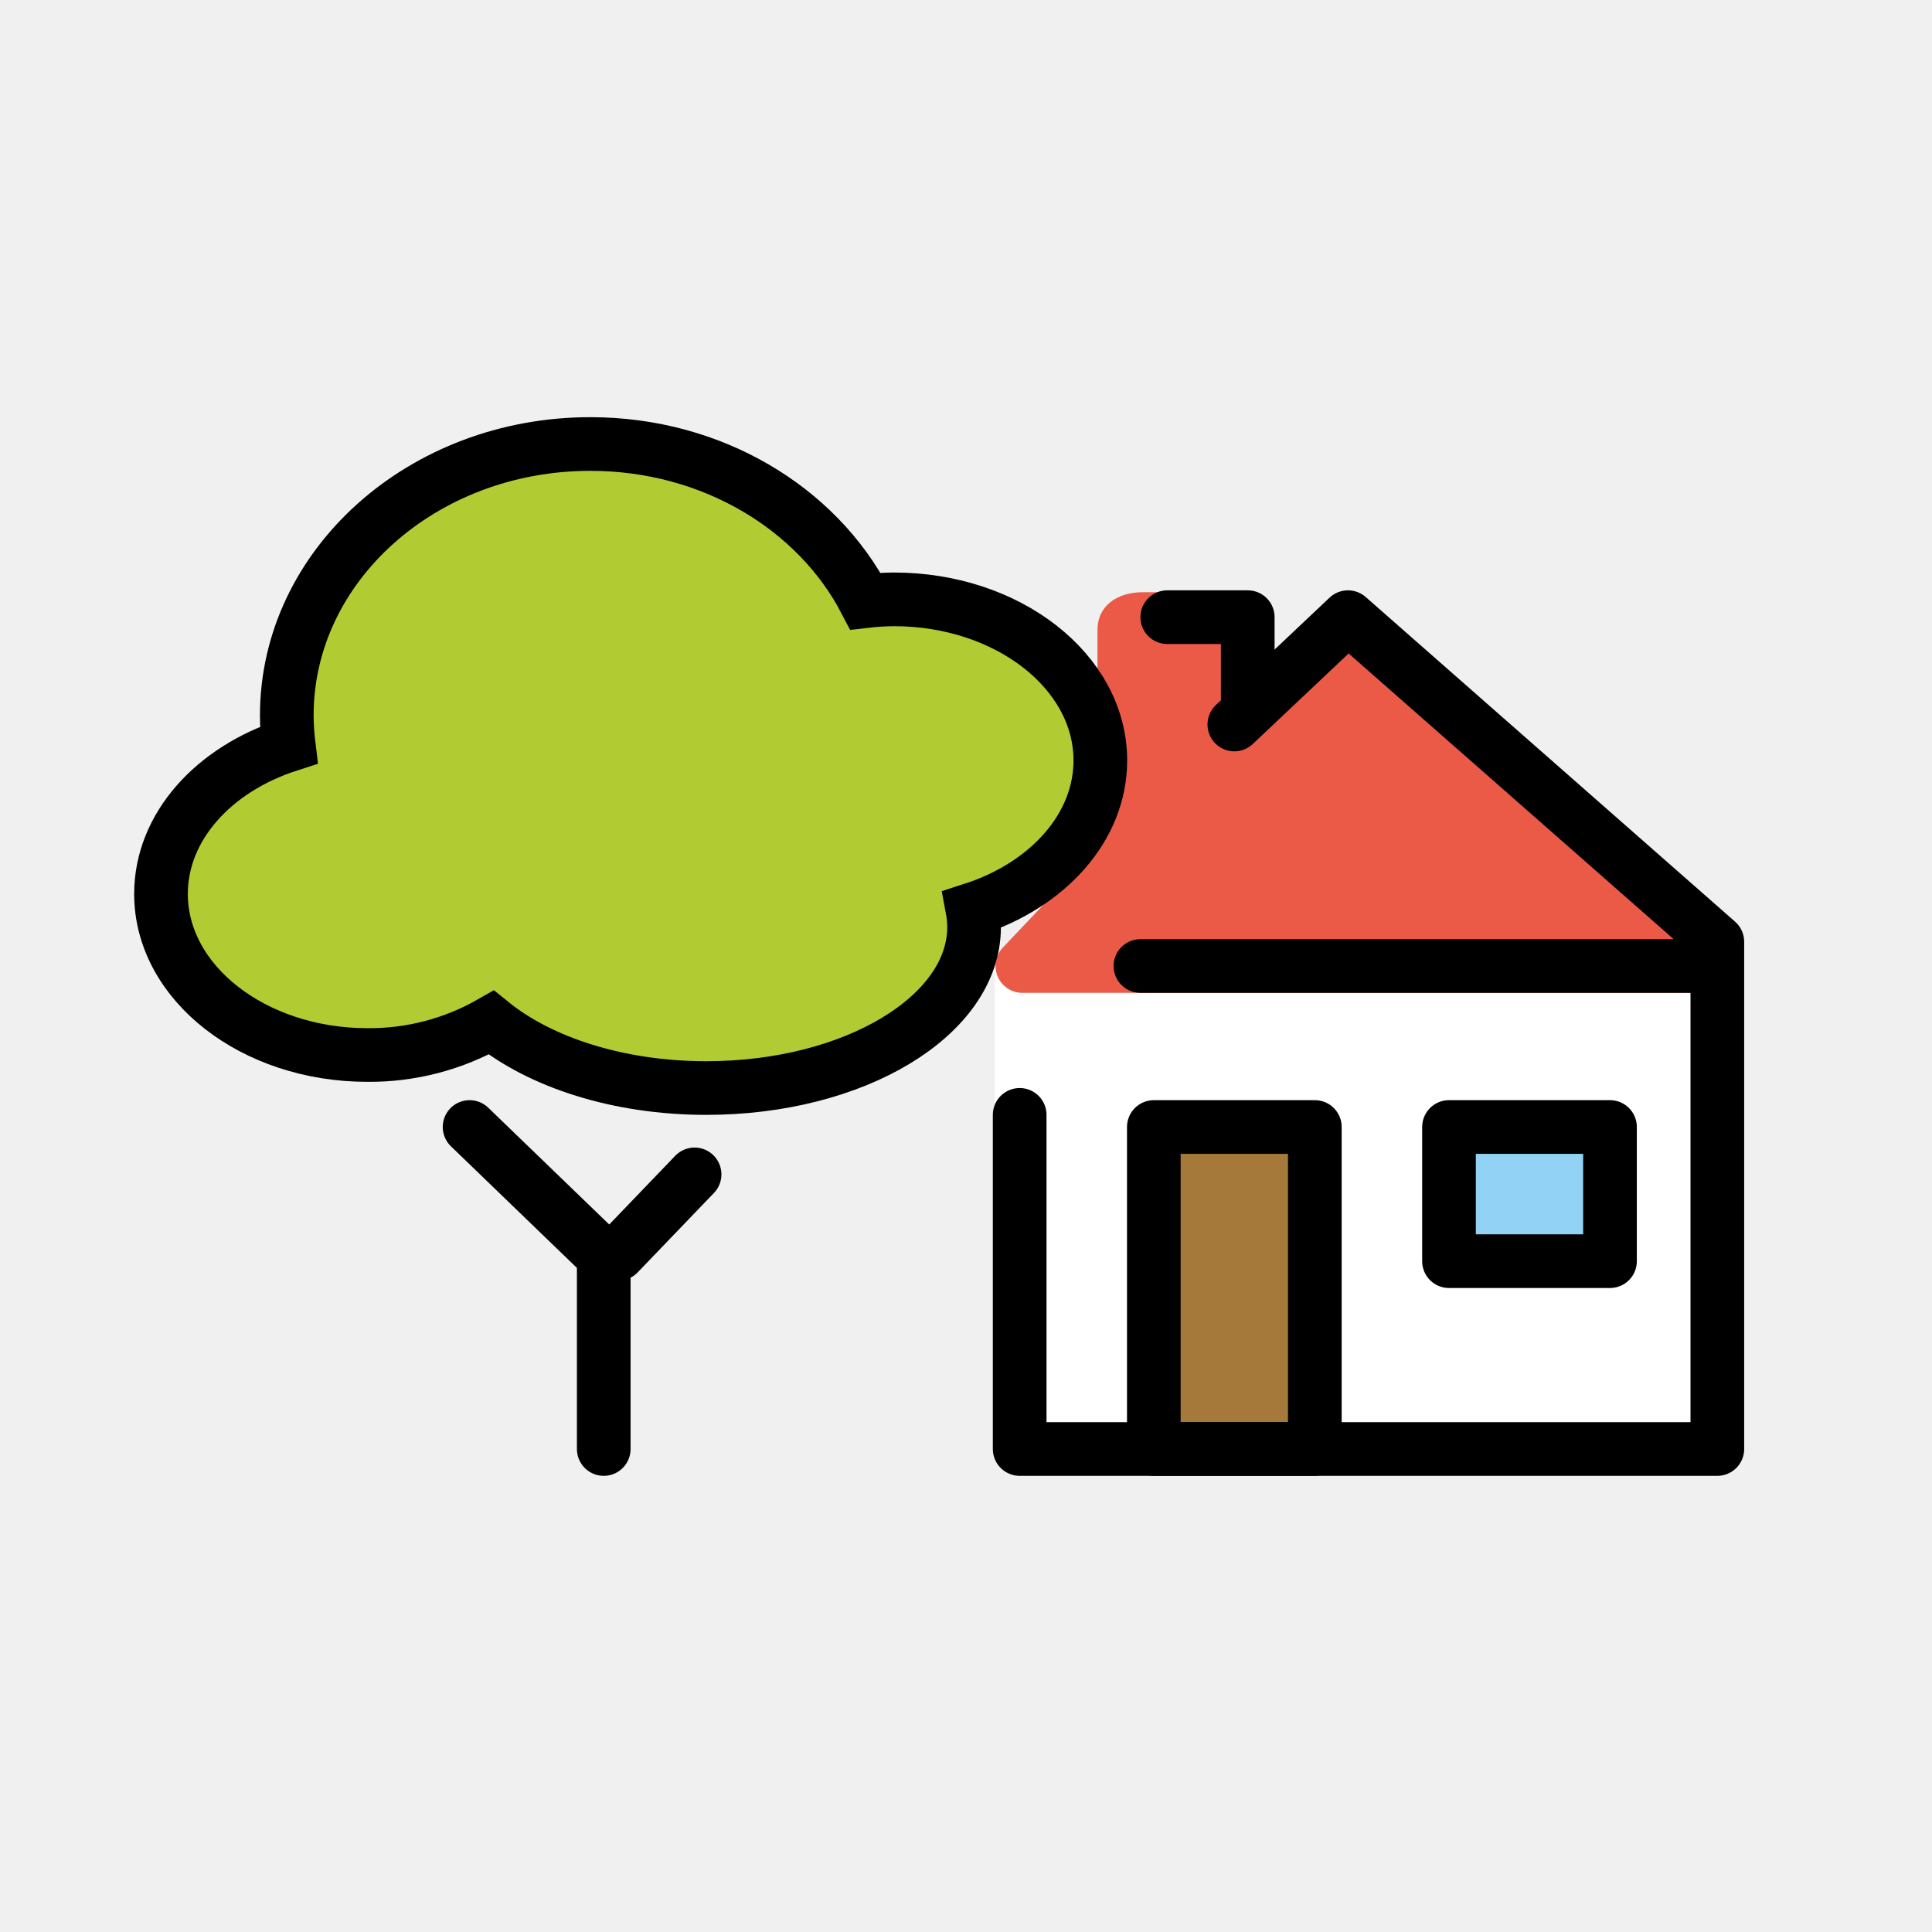
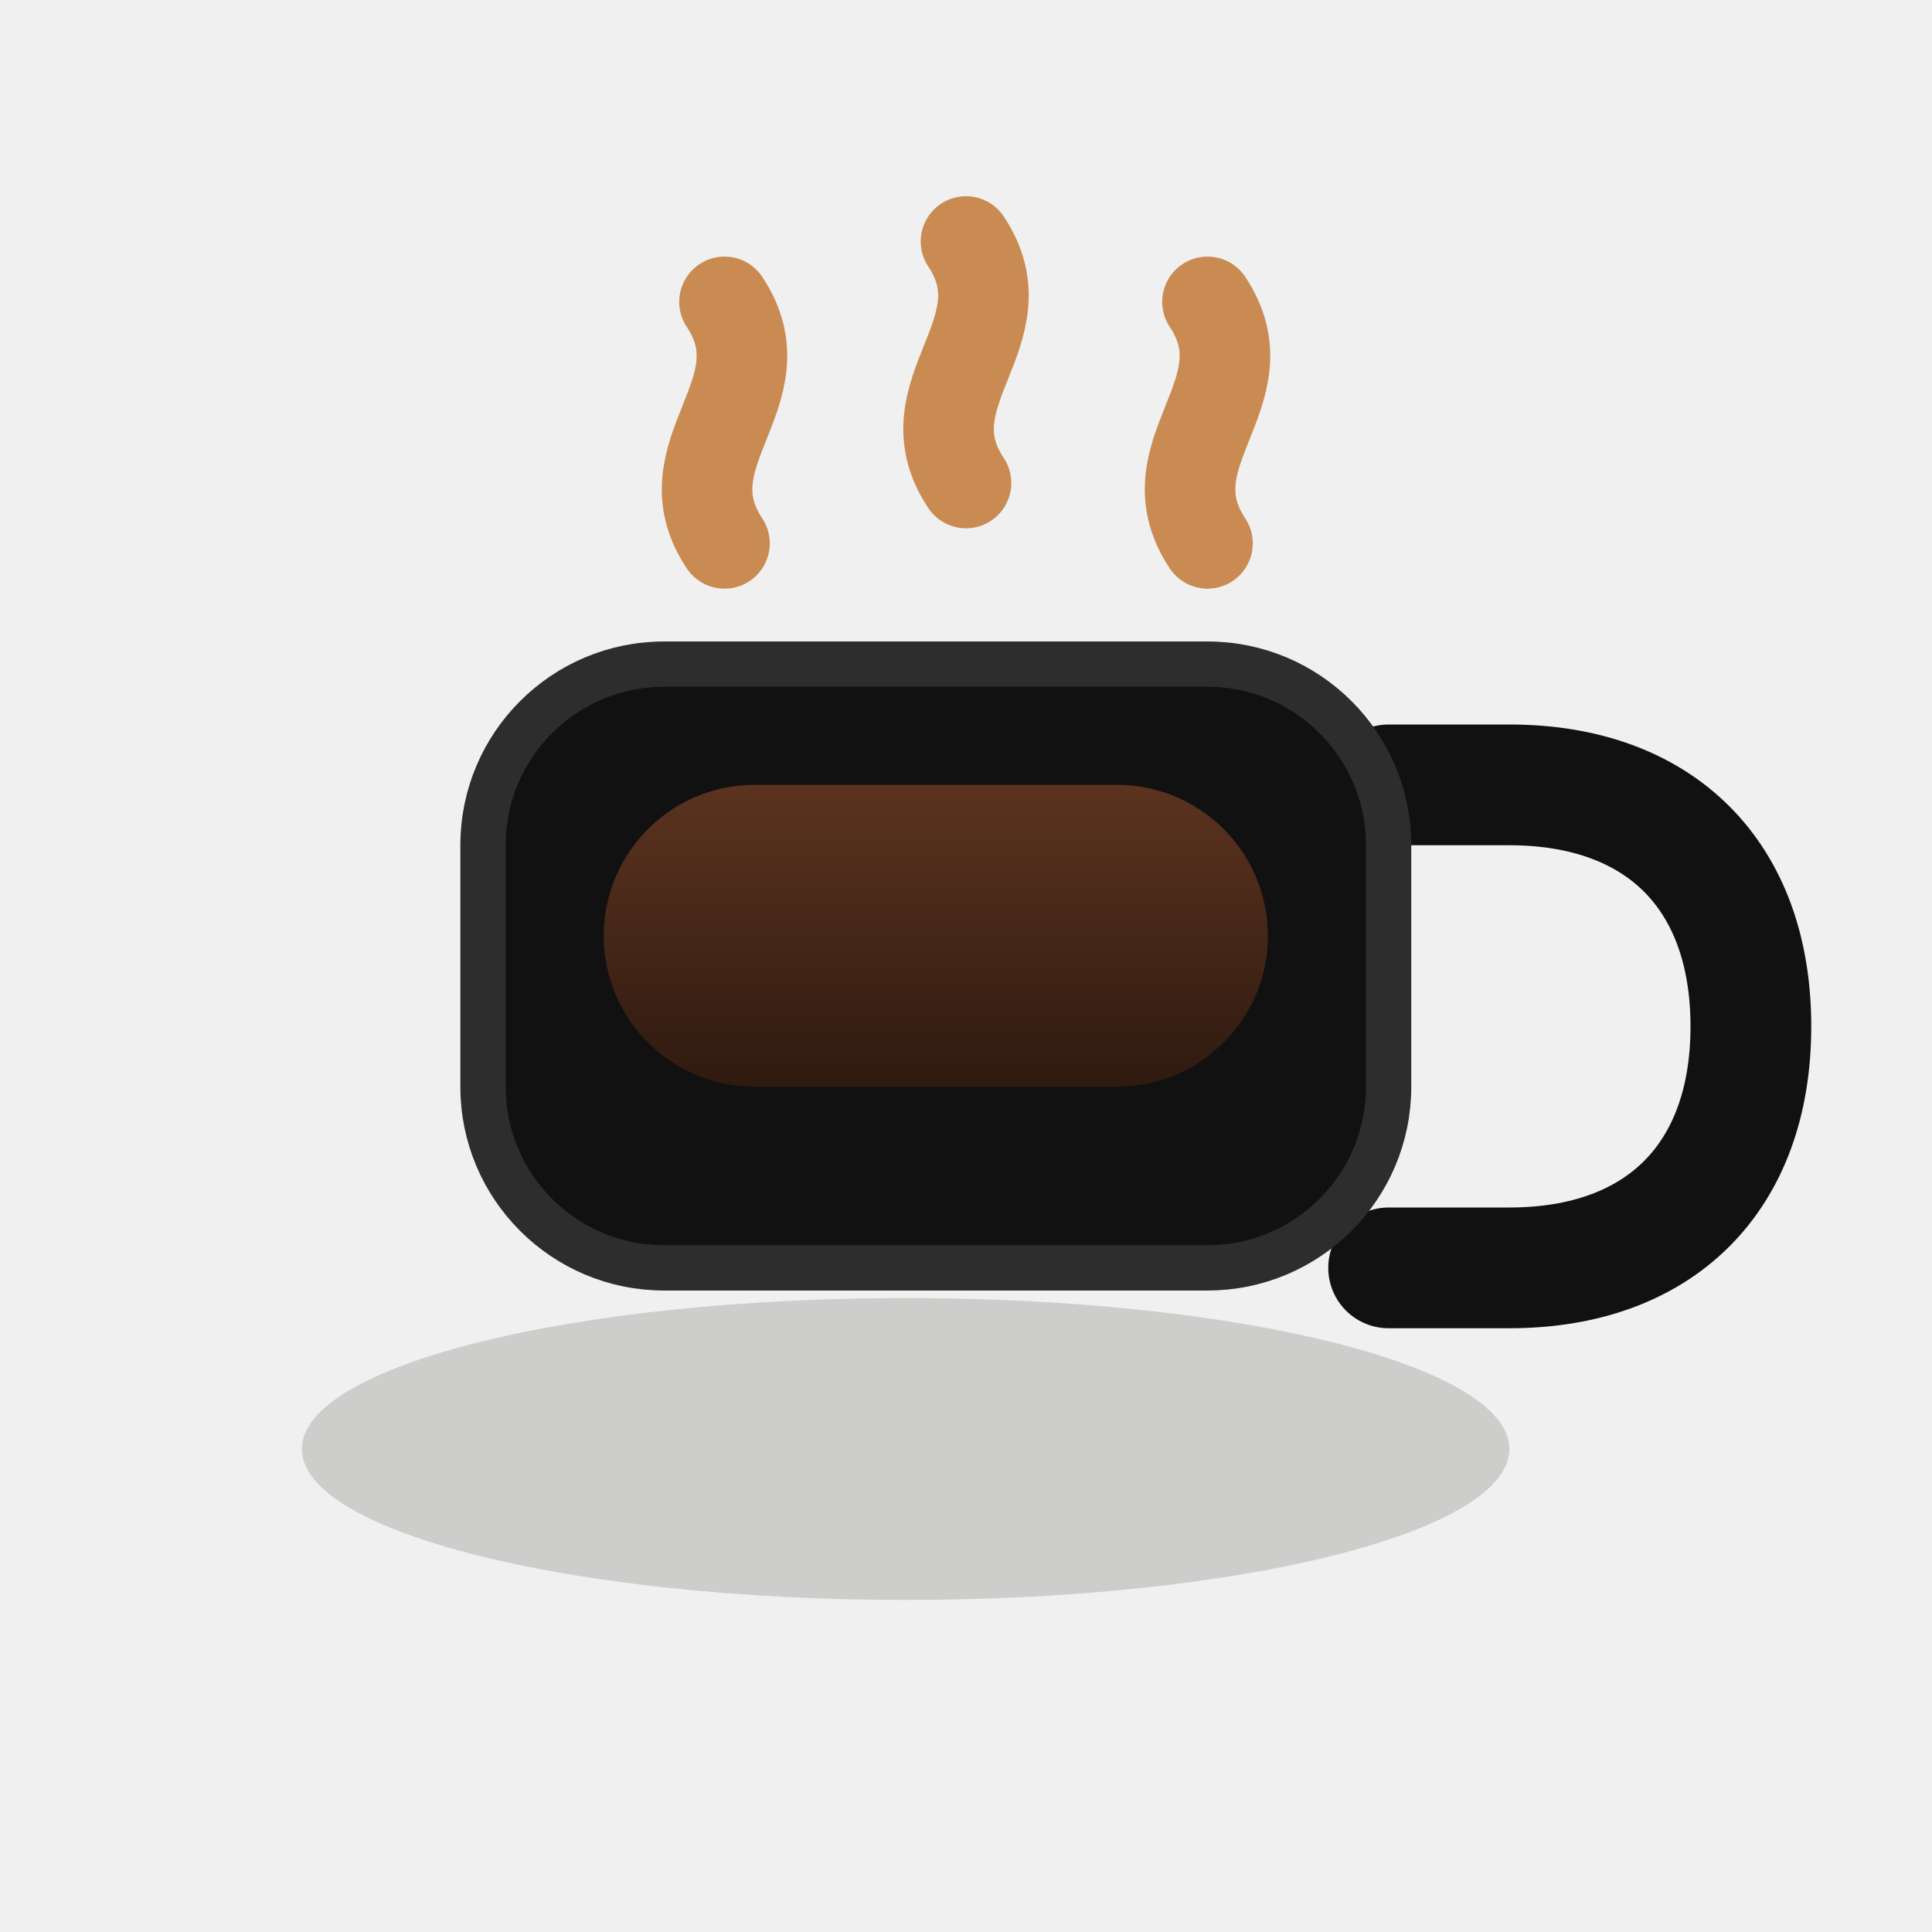
- <svg xmlns="http://www.w3.org/2000/svg" id="emoji" viewBox="0 0 72 72" version="1.1">
-   <g id="color">
-     <rect x="37.075" y="36.053" width="26.884" height="18.114" fill="#FFFFFF" />
-     <polygon fill="#EA5A47" stroke="#EA5A47" stroke-linecap="round" stroke-linejoin="round" stroke-miterlimit="10" stroke-width="2" points="50.235,23.2 38.1,36 63.5,36" />
-     <path fill="#EA5A47" d="M47.3,26l-6.4,6.059v-8.573c0-0.931,0.755-1.416,1.686-1.416h3.028 c0.931,0,1.686,0.485,1.686,1.416C47.3,23.486,47.3,26,47.3,26z" />
-     <rect x="43" y="42" width="6" height="12" fill="#A57939" />
-     <rect x="54" y="42" width="6" height="5" fill="#92D3F5" />
-     <path fill="#B1CC33" d="M41.006,28.339c0-3.312-3.445-6.003-7.694-6.003c-0.355,0.003-0.71,0.025-1.062,0.066 c-1.8-3.455-5.707-5.855-10.25-5.855c-6.248,0-11.312,4.529-11.312,10.114c0.001,0.369,0.025,0.738,0.07,1.104 C7.966,28.666,6,30.81,6,33.314c0,3.312,3.445,6.003,7.694,6.003c1.615,0.014,3.206-0.402,4.614-1.207 c1.818,1.477,4.726,2.438,8.015,2.438c5.511,0,9.978-2.688,9.978-6.003c-0.001-0.219-0.021-0.438-0.061-0.653 C39.036,32.99,41.006,30.845,41.006,28.339z" />
-   </g>
-   <g id="hair" />
-   <g id="skin" />
-   <g id="skin-shadow" />
-   <g id="line">
-     <polyline fill="none" stroke="#000000" stroke-linecap="round" stroke-linejoin="round" stroke-miterlimit="10" stroke-width="2" points="46,27 50.235,23 64,35.098 64,54 38,54 38,41.548" />
-     <rect x="43" y="42" width="6" height="12" fill="none" stroke="#000000" stroke-linecap="round" stroke-linejoin="round" stroke-miterlimit="10" stroke-width="2" />
-     <rect x="54" y="42" width="6" height="5" fill="none" stroke="#000000" stroke-linecap="round" stroke-linejoin="round" stroke-miterlimit="10" stroke-width="2" />
-     <polyline fill="none" stroke="#000000" stroke-linecap="round" stroke-linejoin="round" stroke-miterlimit="10" stroke-width="2" points="43.5,23 46.5,23 46.5,26" />
-     <path fill="none" stroke="#000000" stroke-miterlimit="10" stroke-width="2" d="M31.245,39.34" />
-     <polyline fill="none" stroke="#000000" stroke-linecap="round" stroke-linejoin="round" stroke-width="2" points="22.5,54 22.5,46.827 17.5,42" />
-     <line x1="23.041" x2="25.885" y1="46.727" y2="43.766" fill="none" stroke="#000000" stroke-linecap="round" stroke-linejoin="round" stroke-width="2" />
-     <path fill="none" stroke="#000000" stroke-linecap="round" stroke-miterlimit="10" stroke-width="2" d="M41.006,28.339 c0-3.312-3.445-6.003-7.694-6.003c-0.355,0.003-0.71,0.025-1.062,0.066c-1.8-3.455-5.707-5.855-10.25-5.855 c-6.248,0-11.312,4.529-11.312,10.114c0.001,0.369,0.025,0.738,0.07,1.104C7.966,28.666,6,30.81,6,33.314 c0,3.312,3.445,6.003,7.694,6.003c1.615,0.014,3.206-0.402,4.614-1.207c1.818,1.477,4.726,2.438,8.015,2.438 c5.511,0,9.978-2.688,9.978-6.003c-0.001-0.219-0.021-0.438-0.061-0.653 C39.036,32.99,41.006,30.845,41.006,28.339z" />
-     <line x1="63.5" x2="42.5" y1="36" y2="36" fill="none" stroke="#000000" stroke-linecap="round" stroke-linejoin="round" stroke-miterlimit="10" stroke-width="2" />
-   </g>
+ <svg xmlns="http://www.w3.org/2000/svg" viewBox="0 0 64 64" role="img" aria-labelledby="title desc">
+   <defs>
+     <linearGradient id="coffee" x1="0" y1="0" x2="0" y2="1">
+       <stop offset="0" stop-color="#5b331f" />
+       <stop offset="1" stop-color="#2f1a10" />
+     </linearGradient>
+   </defs>
+   <rect width="64" height="64" fill="none" />
+   <path d="M24 18c-2-3 2-5 0-8" fill="none" stroke="#c98b52" stroke-width="3" stroke-linecap="round" />
+   <path d="M32 16c-2-3 2-5 0-8" fill="none" stroke="#c98b52" stroke-width="3" stroke-linecap="round" />
+   <path d="M40 18c-2-3 2-5 0-8" fill="none" stroke="#c98b52" stroke-width="3" stroke-linecap="round" />
+   <ellipse cx="30" cy="48" rx="20" ry="5" fill="#2f2a28" opacity="0.18" />
+   <rect x="16" y="22" width="30" height="20" rx="6" fill="#111111" />
+   <rect x="20" y="26" width="22" height="10" rx="5" fill="url(#coffee)" />
+   <path d="M46 26h4c5 0 8 3 8 8s-3 8-8 8h-4" fill="none" stroke="#111111" stroke-width="4" stroke-linecap="round" stroke-linejoin="round" />
+   <rect x="16" y="22" width="30" height="20" rx="6" fill="none" stroke="#2d2d2d" stroke-width="1.5" />
</svg>
